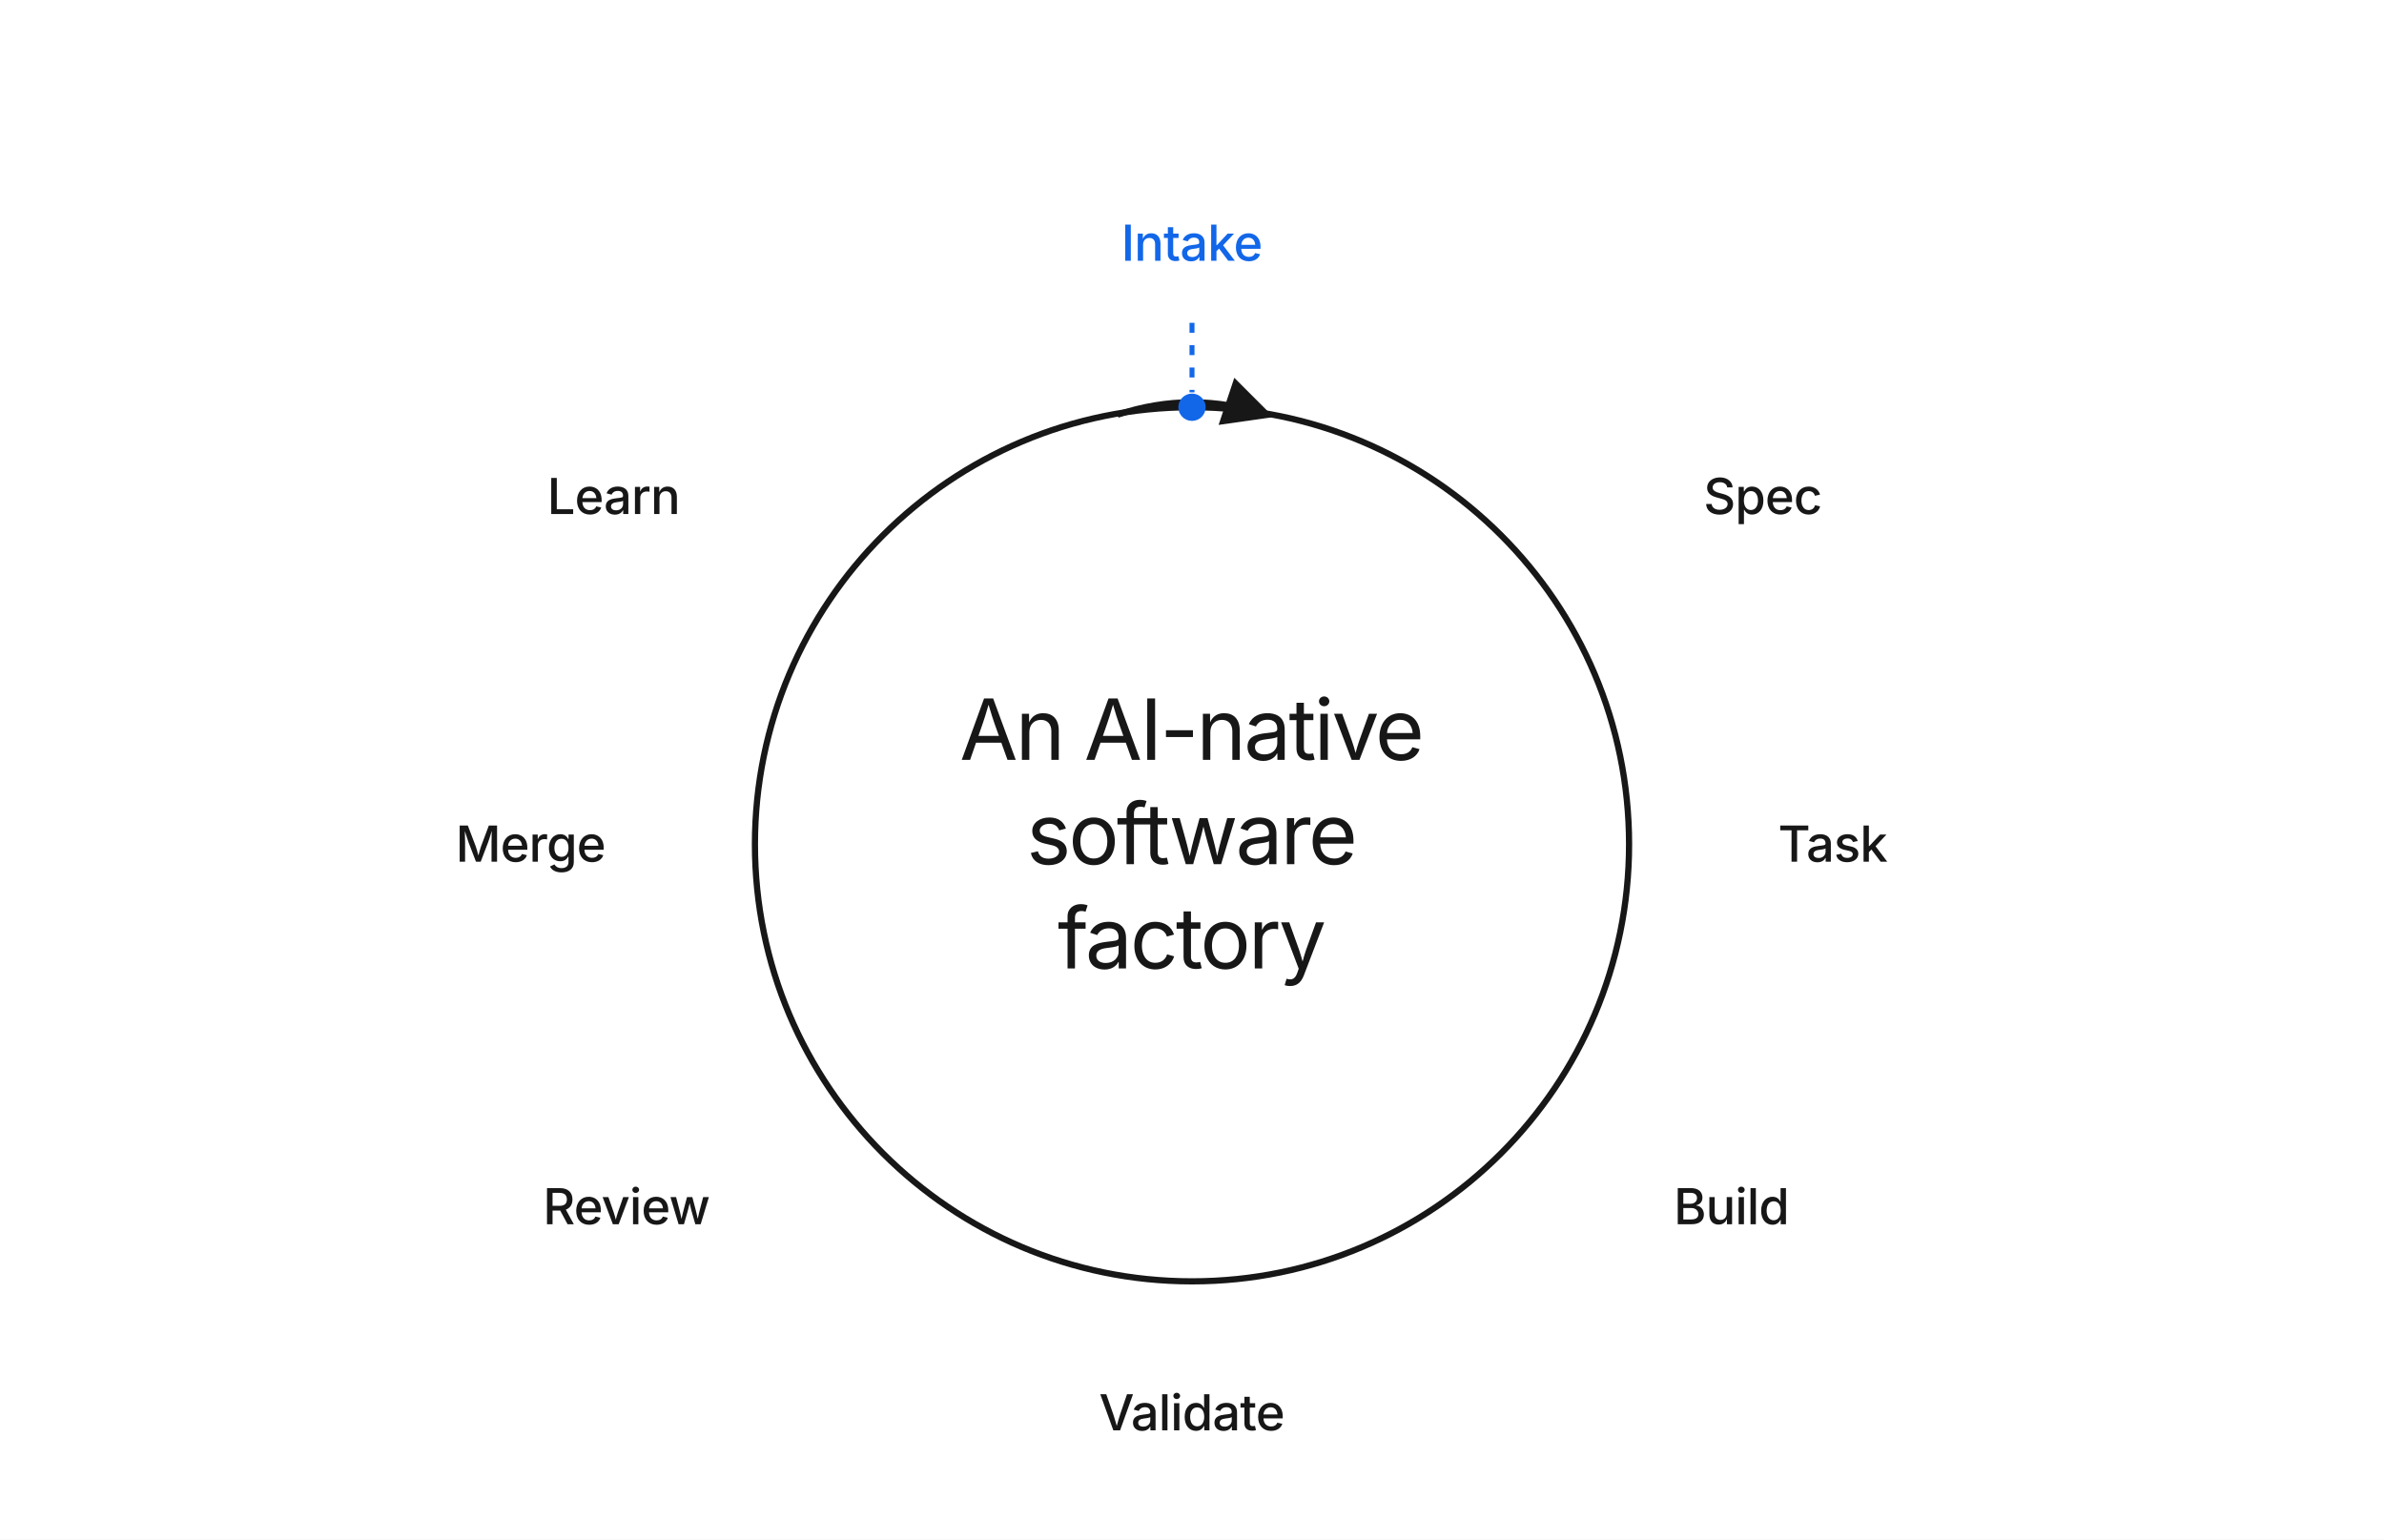
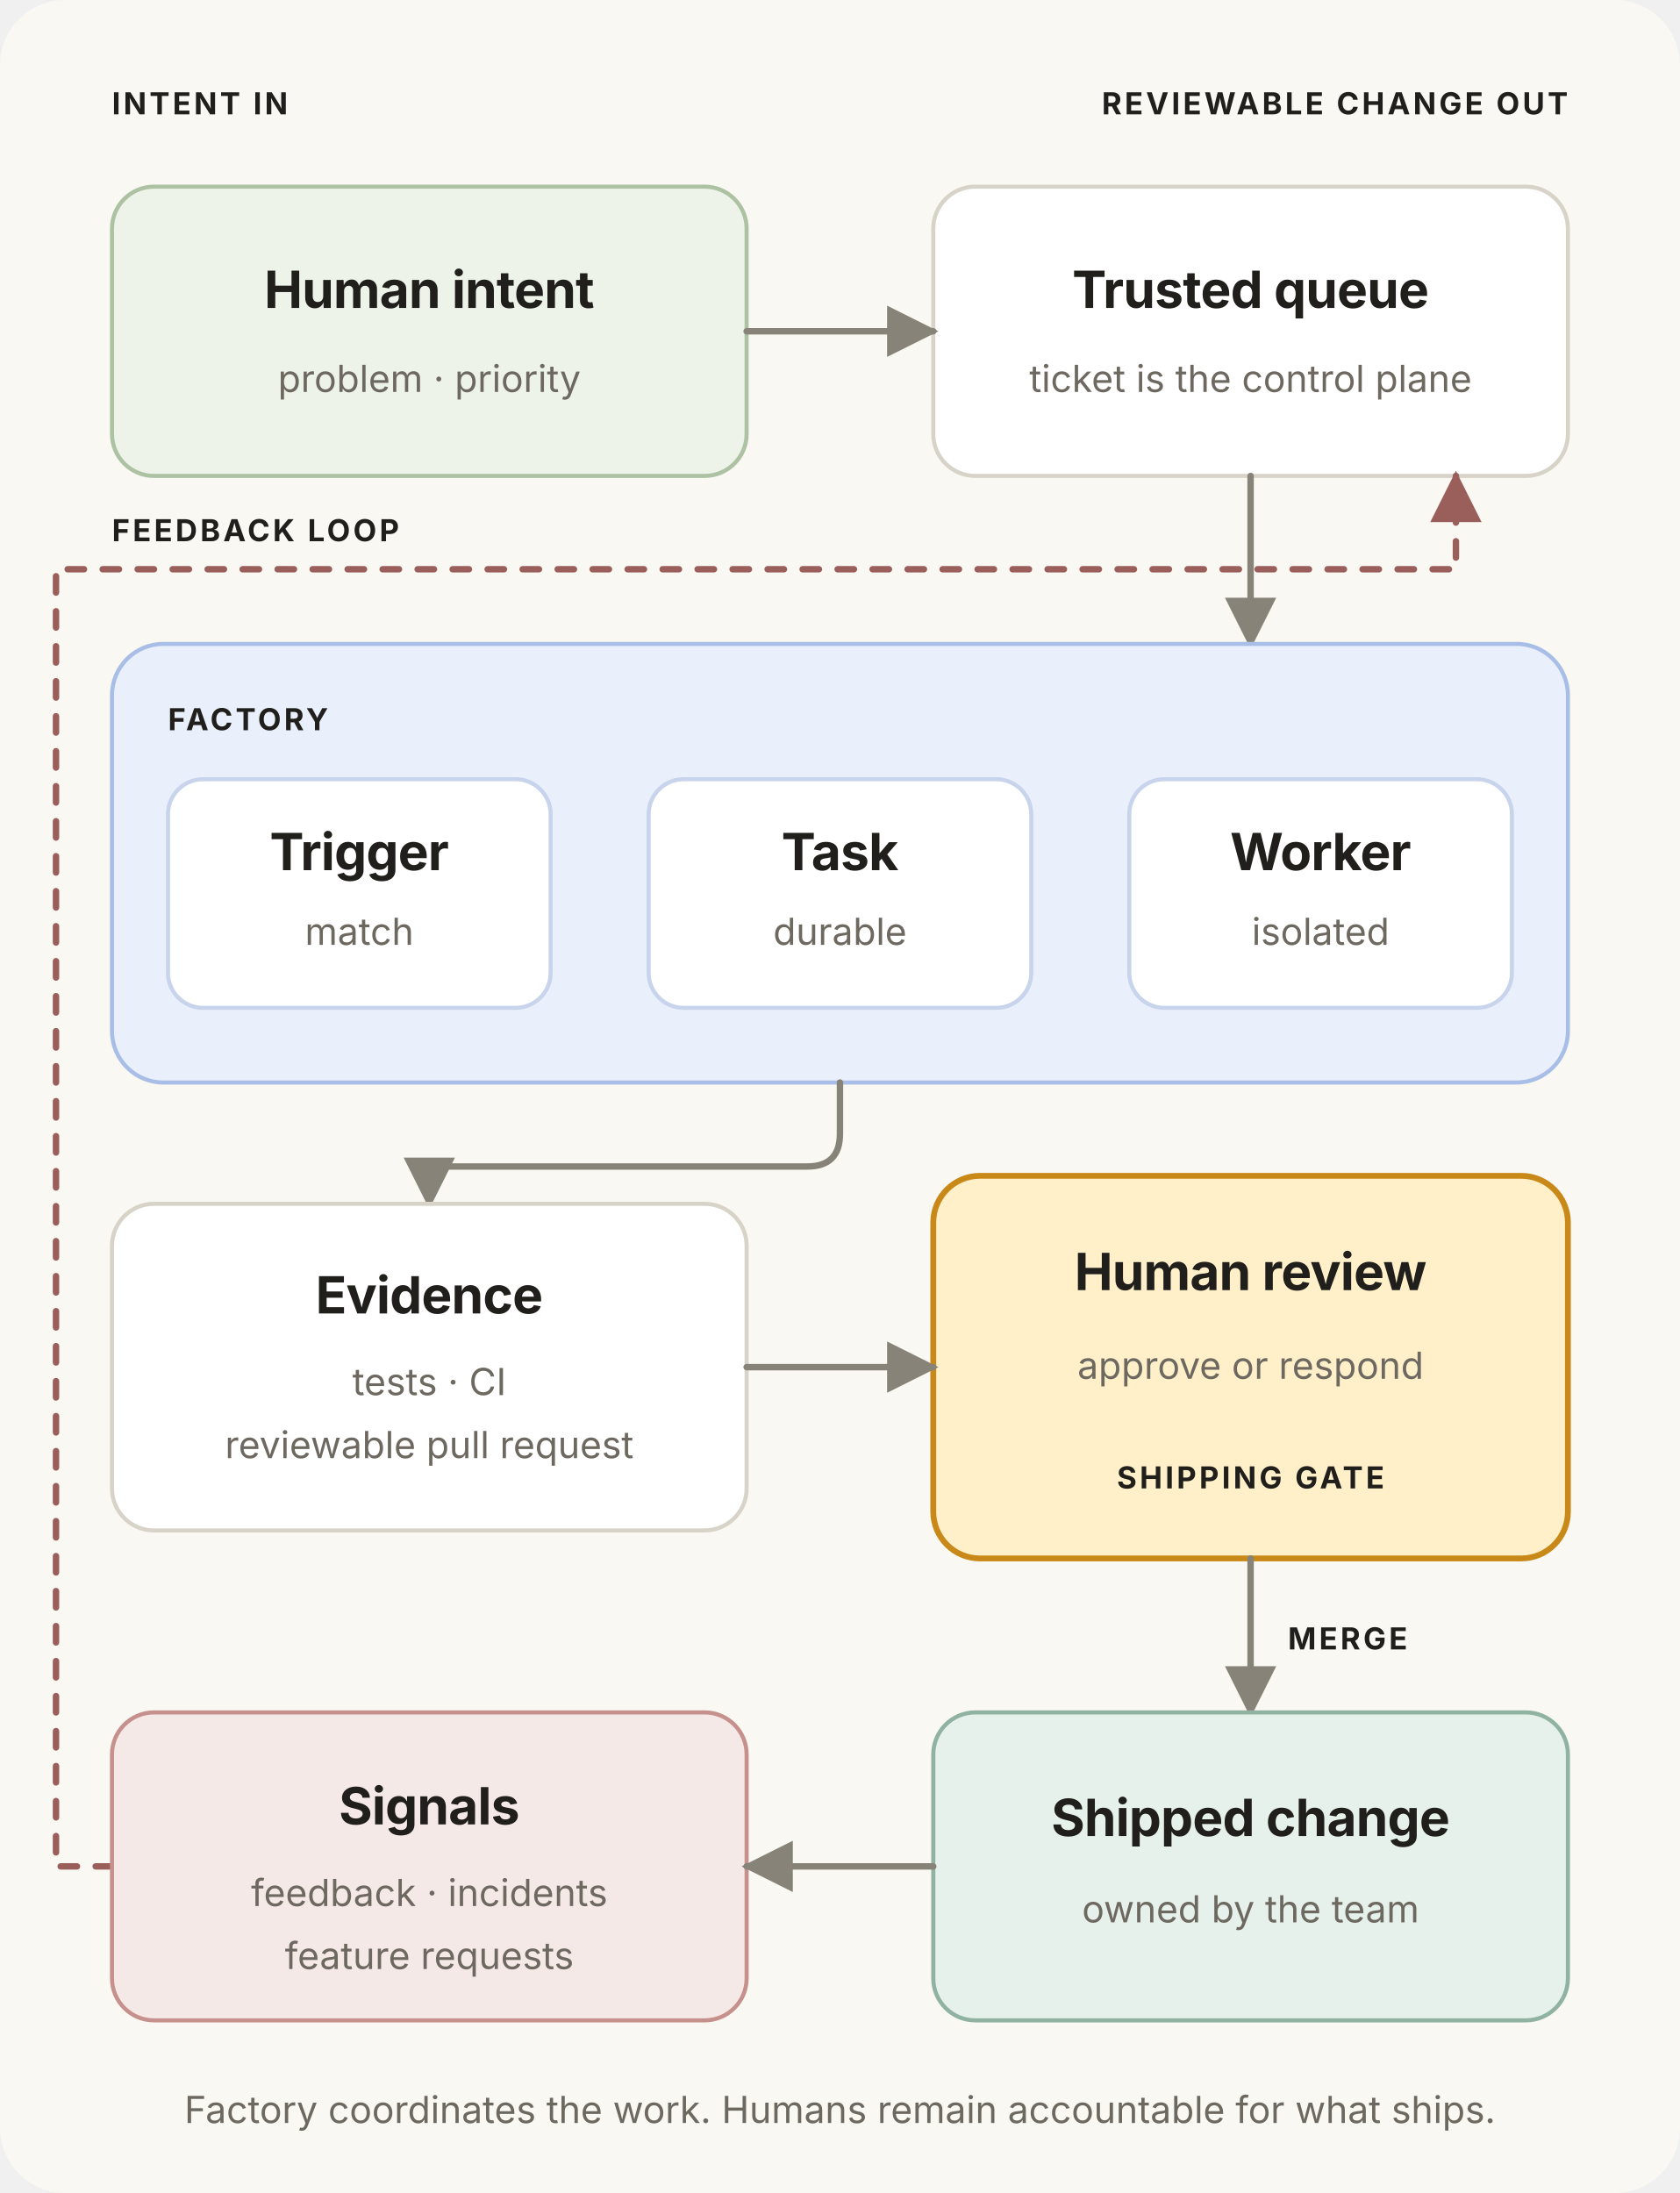
- <svg xmlns="http://www.w3.org/2000/svg" width="960" height="620" viewBox="0 0 960 620" role="img" aria-labelledby="title desc">
+ <svg xmlns="http://www.w3.org/2000/svg" width="720" height="940" viewBox="0 0 720 940" role="img" aria-labelledby="title desc">
  <defs>
-     <marker id="arrow" viewBox="0 0 10 10" refX="8.5" refY="5" markerWidth="8" markerHeight="8" orient="auto">
-       <path d="M0 0 10 5 0 10z" fill="#171717" />
+     <marker id="arrow" viewBox="0 0 10 10" refX="9" refY="5" markerWidth="8" markerHeight="8" orient="auto">
+       <path d="M0 0 10 5 0 10z" fill="#888378" />
+     </marker>
+     <marker id="feedback-arrow" viewBox="0 0 10 10" refX="9" refY="5" markerWidth="8" markerHeight="8" orient="auto">
+       <path d="M0 0 10 5 0 10z" fill="#9b5f5b" />
    </marker>
    <style>
-       .text{font-family:Inter,ui-sans-serif,system-ui,-apple-system,"Segoe UI",sans-serif;fill:#171717}
-       .stage{font-size:20px;font-weight:450;letter-spacing:-.25px}
-       .center{font-size:34px;font-weight:400;letter-spacing:-1px}
+       .text{font-family:Inter,ui-sans-serif,system-ui,-apple-system,"Segoe UI",sans-serif;fill:#201f1c}
+       .label{font-size:22px;font-weight:700;letter-spacing:-.25px}
+       .detail{font-size:16px;fill:#6e6960}
+       .kicker{font-size:13px;font-weight:750;letter-spacing:1.25px}
+       .card{fill:#fff;stroke:#d8d3c8;stroke-width:1.75}
+       .flow{fill:none;stroke:#888378;stroke-width:2.75;stroke-linecap:round;stroke-linejoin:round;marker-end:url(#arrow)}
+       .feedback{fill:none;stroke:#9b5f5b;stroke-width:2.75;stroke-linecap:round;stroke-linejoin:round;stroke-dasharray:7 8;marker-end:url(#feedback-arrow)}
    </style>
  </defs>
-   <rect width="960" height="620" fill="#fff" />
-   <circle cx="480" cy="340" r="176" fill="none" stroke="#171717" stroke-width="2.5" />
-   <path d="M450 167Q480 157 510 167" fill="none" stroke="#171717" stroke-width="2.5" marker-end="url(#arrow)" />
-   <circle cx="480" cy="164" r="5.5" fill="#1267e9" />
-   <path d="M480 130v28" fill="none" stroke="#1267e9" stroke-width="2" stroke-dasharray="4 5" />
-   <g class="text stage">
-     <text x="480" y="105" text-anchor="middle" fill="#1267e9">Intake</text>
-     <text x="686" y="207">Spec</text>
-     <text x="716" y="347">Task</text>
-     <text x="674" y="493">Build</text>
-     <text x="480" y="576" text-anchor="middle">Validate</text>
-     <text x="286" y="493" text-anchor="end">Review</text>
-     <text x="244" y="347" text-anchor="end">Merge</text>
-     <text x="274" y="207" text-anchor="end">Learn</text>
-   </g>
-   <g class="text center" text-anchor="middle">
-     <text x="480" y="306">An AI-native</text>
-     <text x="480" y="348">software</text>
-     <text x="480" y="390">factory</text>
-   </g>
+   <rect width="720" height="940" rx="28" fill="#faf8f2" />
+   <text class="text kicker" x="48" y="49" fill="#746f66">INTENT IN</text>
+   <text class="text kicker" x="672" y="49" text-anchor="end" fill="#746f66">REVIEWABLE CHANGE OUT</text>
+   <rect x="48" y="80" width="272" height="124" rx="18" fill="#edf3e9" stroke="#adc1a3" stroke-width="1.75" />
+   <text class="text label" x="184" y="132" text-anchor="middle">Human intent</text>
+   <text class="text detail" x="184" y="168" text-anchor="middle">problem · priority</text>
+   <rect class="card" x="400" y="80" width="272" height="124" rx="18" />
+   <text class="text label" x="536" y="132" text-anchor="middle">Trusted queue</text>
+   <text class="text detail" x="536" y="168" text-anchor="middle">ticket is the control plane</text>
+   <path class="flow" d="M320 142H400" />
+   <path class="flow" d="M536 204V276" />
+   <path class="feedback" d="M48 800H24V244H624V204" />
+   <text class="text kicker" x="48" y="232" fill="#9b5f5b">FEEDBACK LOOP</text>
+   <rect x="48" y="276" width="624" height="188" rx="22" fill="#eaf0fb" stroke="#a9bee6" stroke-width="1.75" />
+   <text class="text kicker" x="72" y="313" fill="#315ca8">FACTORY</text>
+   <rect x="72" y="334" width="164" height="98" rx="15" fill="#fff" stroke="#c7d4ec" stroke-width="1.75" />
+   <rect x="278" y="334" width="164" height="98" rx="15" fill="#fff" stroke="#c7d4ec" stroke-width="1.75" />
+   <rect x="484" y="334" width="164" height="98" rx="15" fill="#fff" stroke="#c7d4ec" stroke-width="1.75" />
+   <text class="text label" x="154" y="373" text-anchor="middle">Trigger</text>
+   <text class="text detail" x="154" y="405" text-anchor="middle">match</text>
+   <text class="text label" x="360" y="373" text-anchor="middle">Task</text>
+   <text class="text detail" x="360" y="405" text-anchor="middle">durable</text>
+   <text class="text label" x="566" y="373" text-anchor="middle">Worker</text>
+   <text class="text detail" x="566" y="405" text-anchor="middle">isolated</text>
+   <path class="flow" d="M360 464V486Q360 500 346 500H184Q184 500 184 516" />
+   <rect class="card" x="48" y="516" width="272" height="140" rx="18" />
+   <text class="text label" x="184" y="563" text-anchor="middle">Evidence</text>
+   <text class="text detail" x="184" y="598" text-anchor="middle">tests · CI</text>
+   <text class="text detail" x="184" y="625" text-anchor="middle">reviewable pull request</text>
+   <rect x="400" y="504" width="272" height="164" rx="20" fill="#fff0ca" stroke="#c98918" stroke-width="2.5" />
+   <text class="text label" x="536" y="553" text-anchor="middle">Human review</text>
+   <text class="text detail" x="536" y="591" text-anchor="middle">approve or respond</text>
+   <text class="text kicker" x="536" y="638" text-anchor="middle" fill="#845100">SHIPPING GATE</text>
+   <path class="flow" d="M320 586H400" />
+   <path class="flow" d="M536 668V734" />
+   <text class="text kicker" x="552" y="707" fill="#746f66">MERGE</text>
+   <rect x="400" y="734" width="272" height="132" rx="18" fill="#e5f1ea" stroke="#8fb3a0" stroke-width="1.75" />
+   <text class="text label" x="536" y="787" text-anchor="middle">Shipped change</text>
+   <text class="text detail" x="536" y="824" text-anchor="middle">owned by the team</text>
+   <rect x="48" y="734" width="272" height="132" rx="18" fill="#f5e9e7" stroke="#c6908c" stroke-width="1.75" />
+   <text class="text label" x="184" y="782" text-anchor="middle">Signals</text>
+   <text class="text detail" x="184" y="817" text-anchor="middle">feedback · incidents</text>
+   <text class="text detail" x="184" y="844" text-anchor="middle">feature requests</text>
+   <path class="flow" d="M400 800H320" />
+   <text class="text detail" x="360" y="910" text-anchor="middle">Factory coordinates the work. Humans remain accountable for what ships.</text>
</svg>
